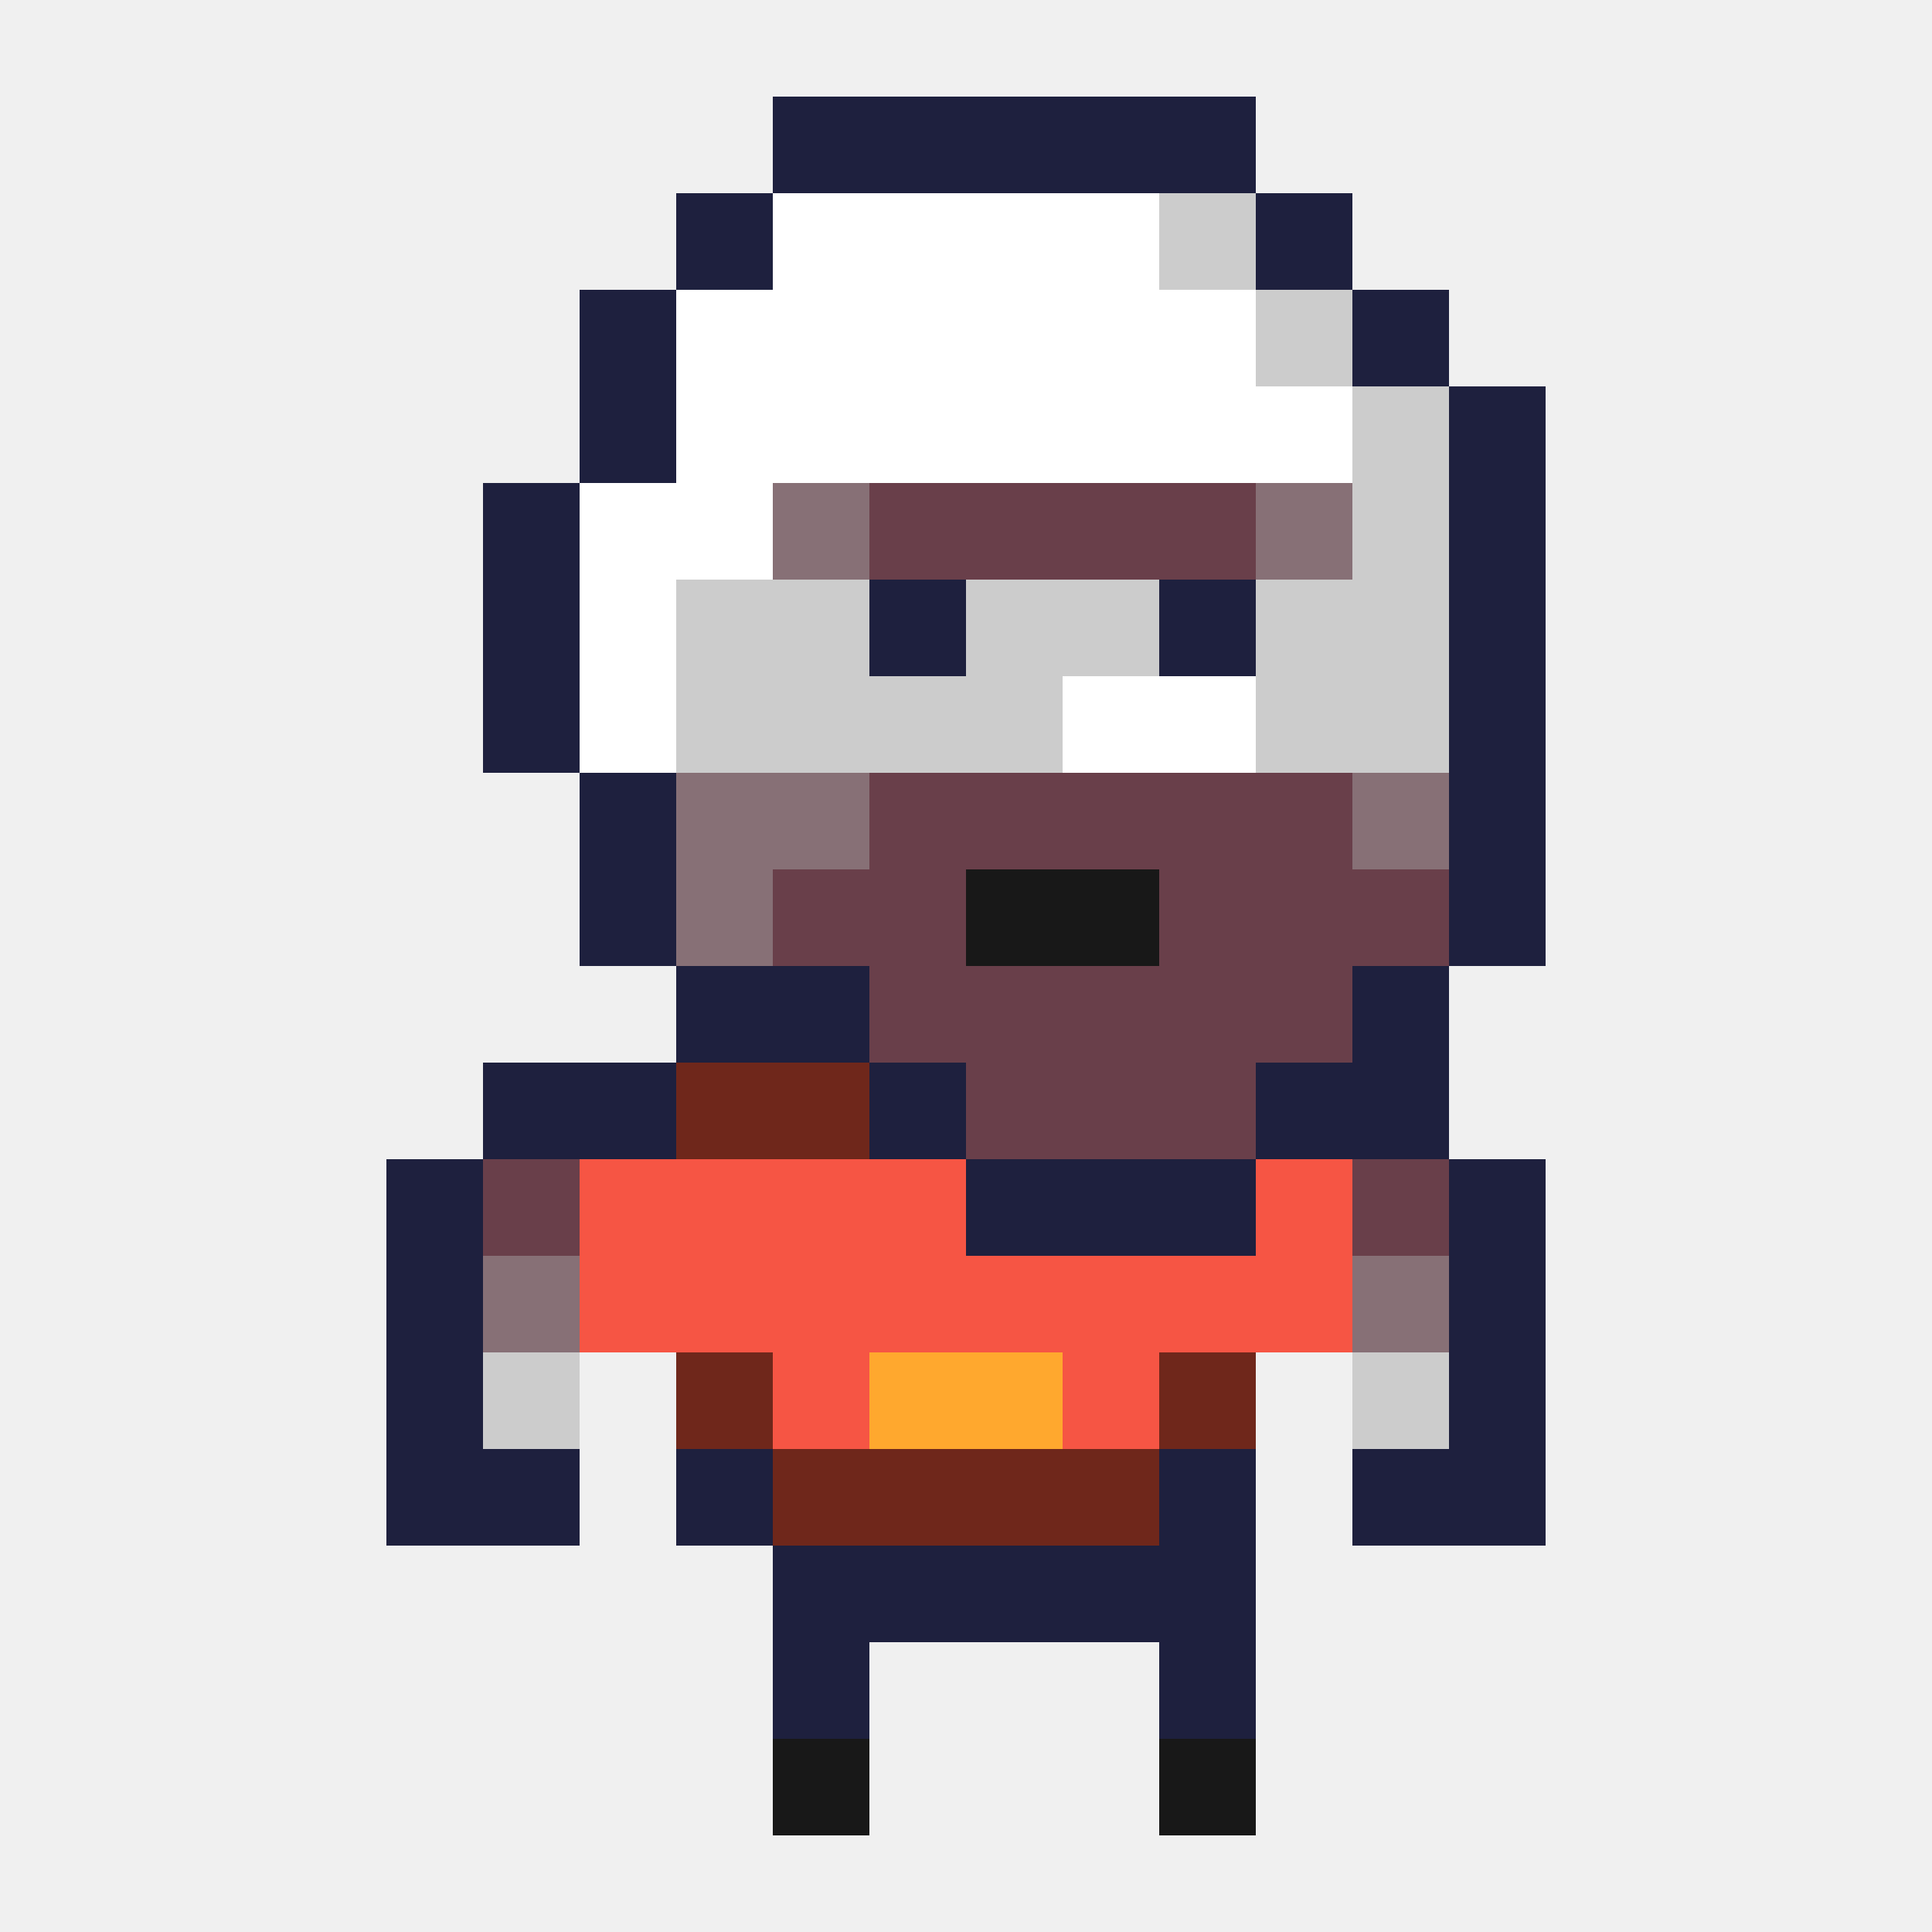
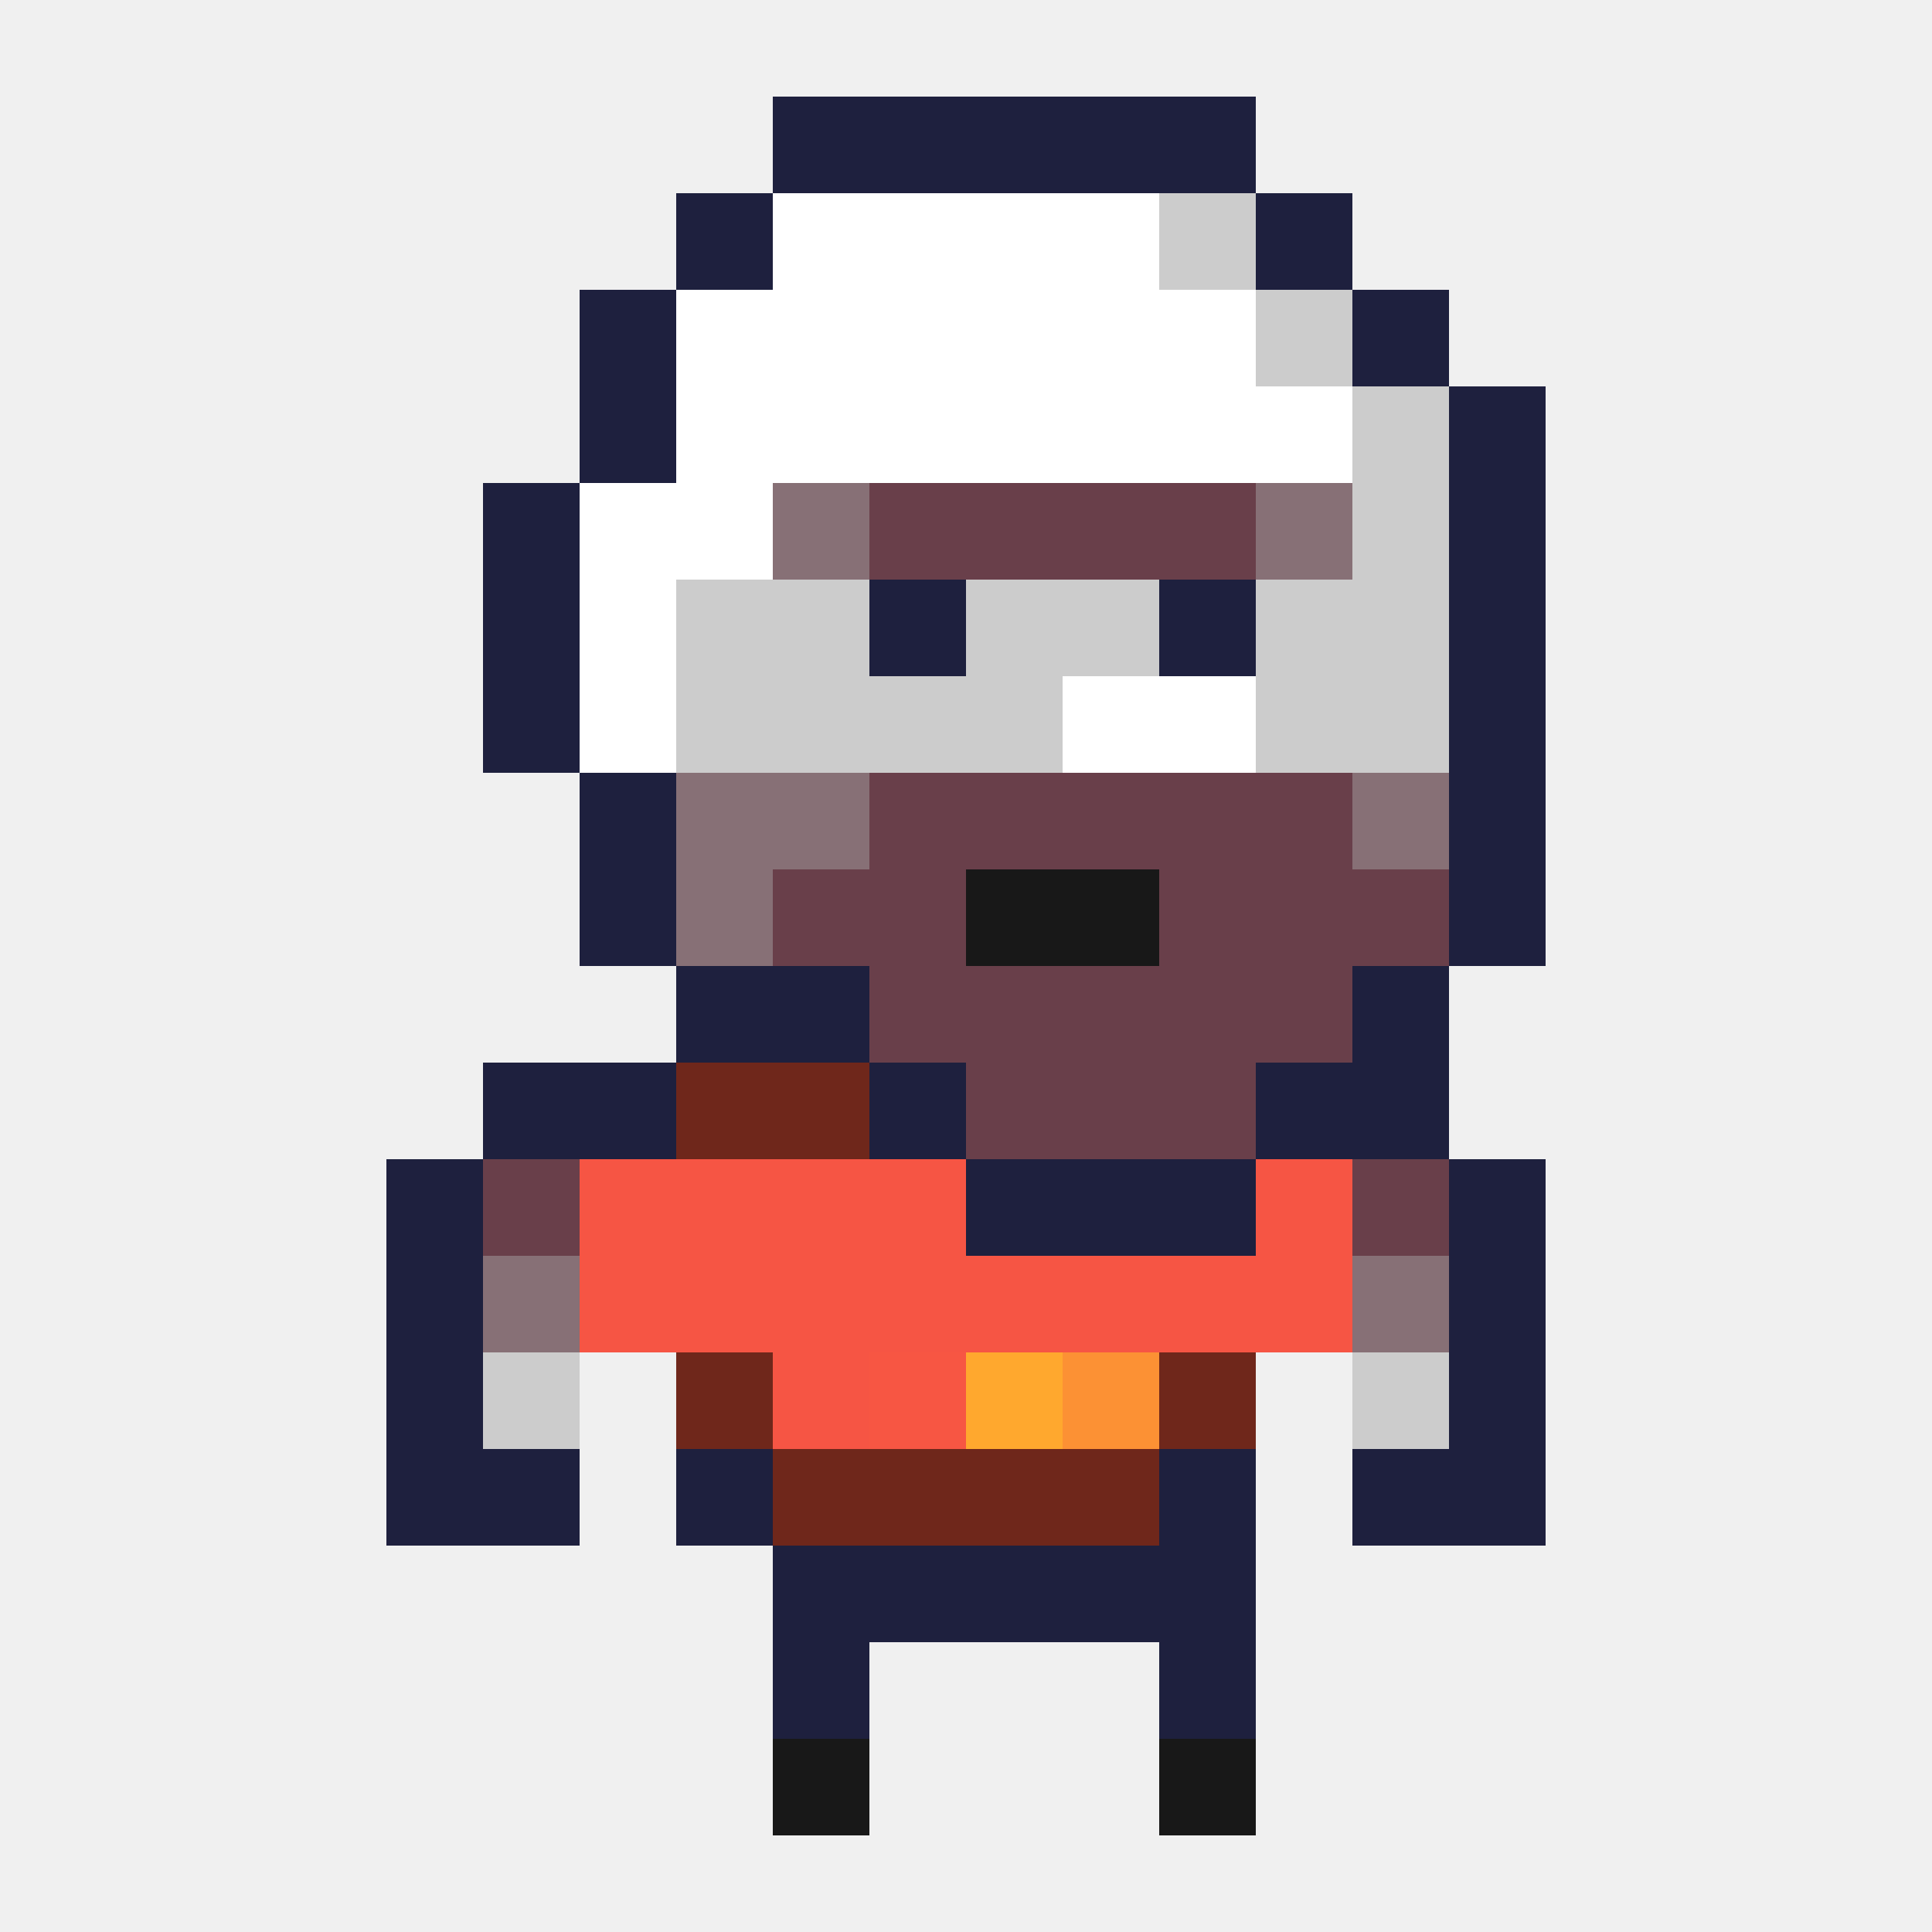
<svg xmlns="http://www.w3.org/2000/svg" viewBox="0 -0.5 20 20" shape-rendering="crispEdges">
  <path stroke="#1e203e" d="M8 1h5M7 2h1M13 2h1M6 3h1M14 3h1M6 4h1M15 4h1M5 5h1M15 5h1M5 6h1M9 6h1M12 6h1M15 6h1M5 7h1M15 7h1M6 8h1M15 8h1M6 9h1M15 9h1M7 10h2M14 10h1M5 11h2M9 11h1M13 11h2M4 12h1M10 12h3M15 12h1M4 13h1M15 13h1M4 14h1M15 14h1M4 15h2M7 15h1M12 15h1M14 15h2M8 16h5M8 17h1M12 17h1" />
  <path stroke="#ffffff" d="M8 2h4M7 3h6M7 4h7M6 5h2M6 6h1M6 7h1M11 7h2" />
  <path stroke="#cccccc" d="M12 2h1M13 3h1M14 4h1M14 5h1M7 6h2M10 6h2M13 6h2M7 7h4M13 7h2M5 14h1M14 14h1" />
  <path stroke="#877076" d="M8 5h1M13 5h1M7 8h2M14 8h1M7 9h1M5 13h1M14 13h1" />
  <path stroke="#693f4a" d="M9 5h4M9 8h5M8 9h2M12 9h3M9 10h5M10 11h3M5 12h1M14 12h1" />
  <path stroke="#181818" d="M10 9h2M8 18h1M12 18h1" />
  <path stroke="#6f271b" d="M7 11h2M7 14h1M12 14h1M8 15h4" />
-   <path stroke="#f65544" d="M6 12h4M13 12h1M6 13h8M8 14h1M11 14h1" />
-   <path stroke="#ffa82e" d="M9 14h2" />
+   <path stroke="#f65544" d="M6 12h4M13 12h1M6 13h8M8 14h1" />
+   <path stroke="#f75643" d="M9 14h1" />
+   <path stroke="#ffa82e" d="M10 14h1" />
+   <path stroke="#fc9134" d="M11 14h1" />
</svg>
